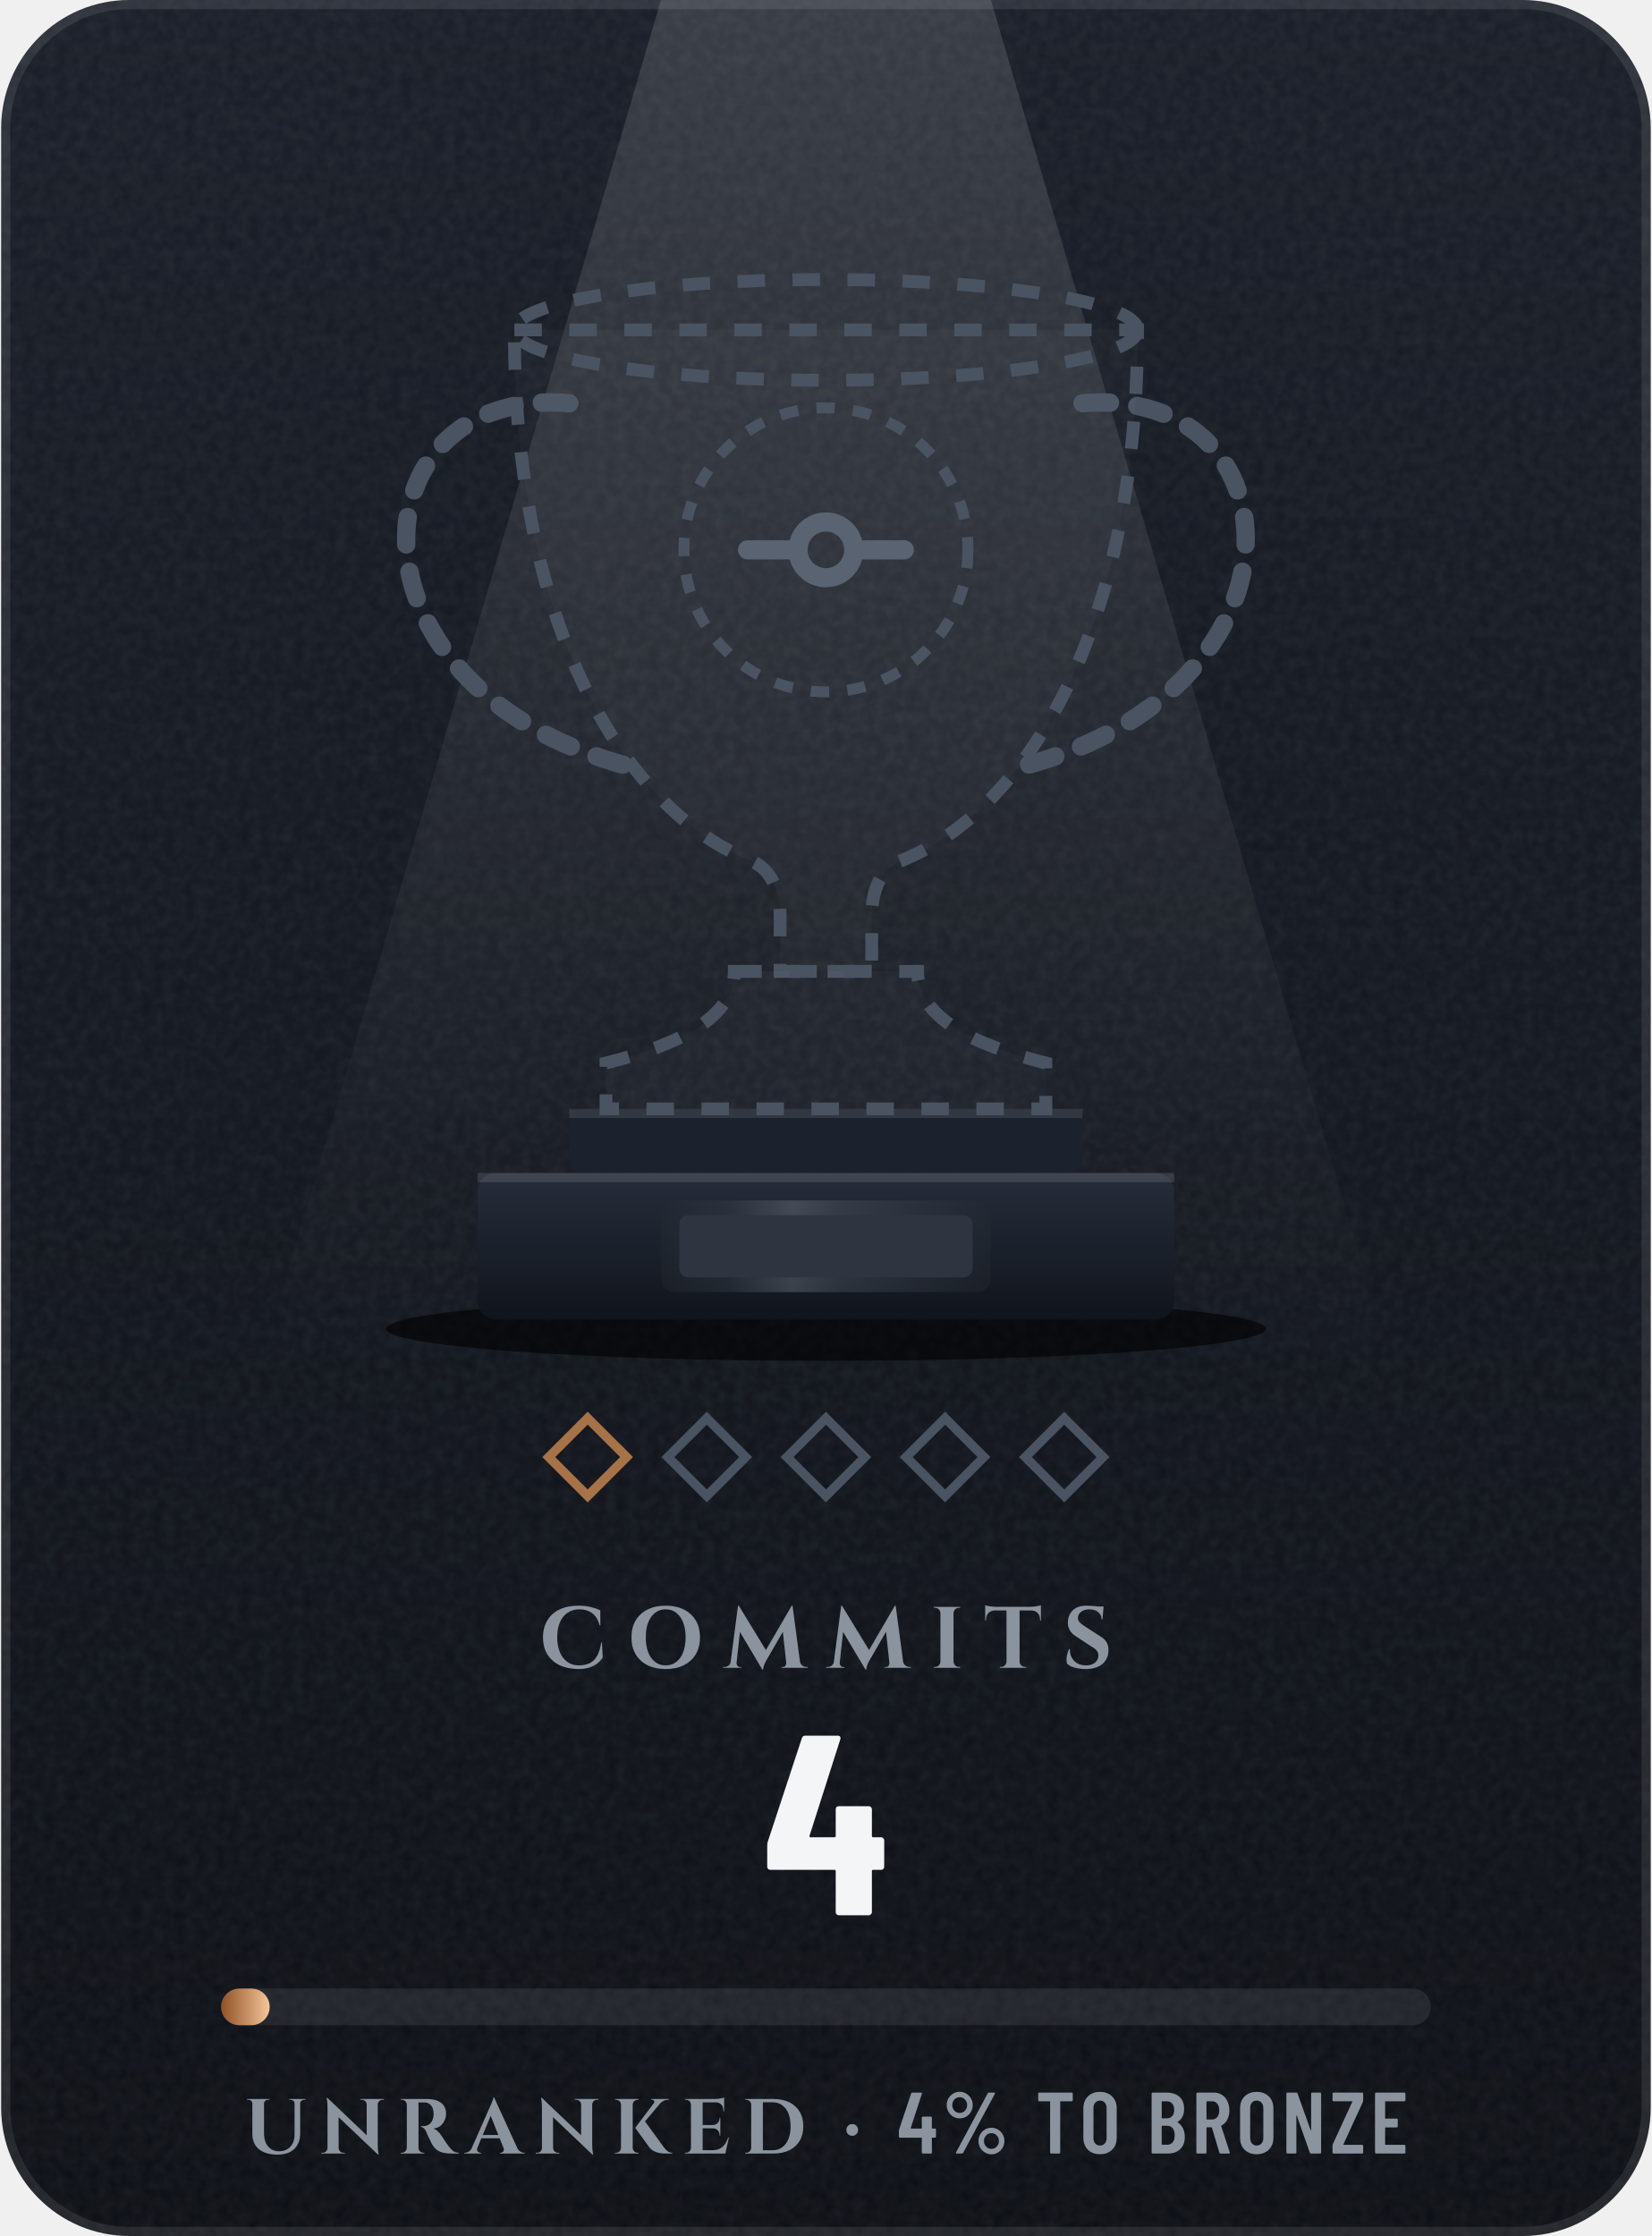
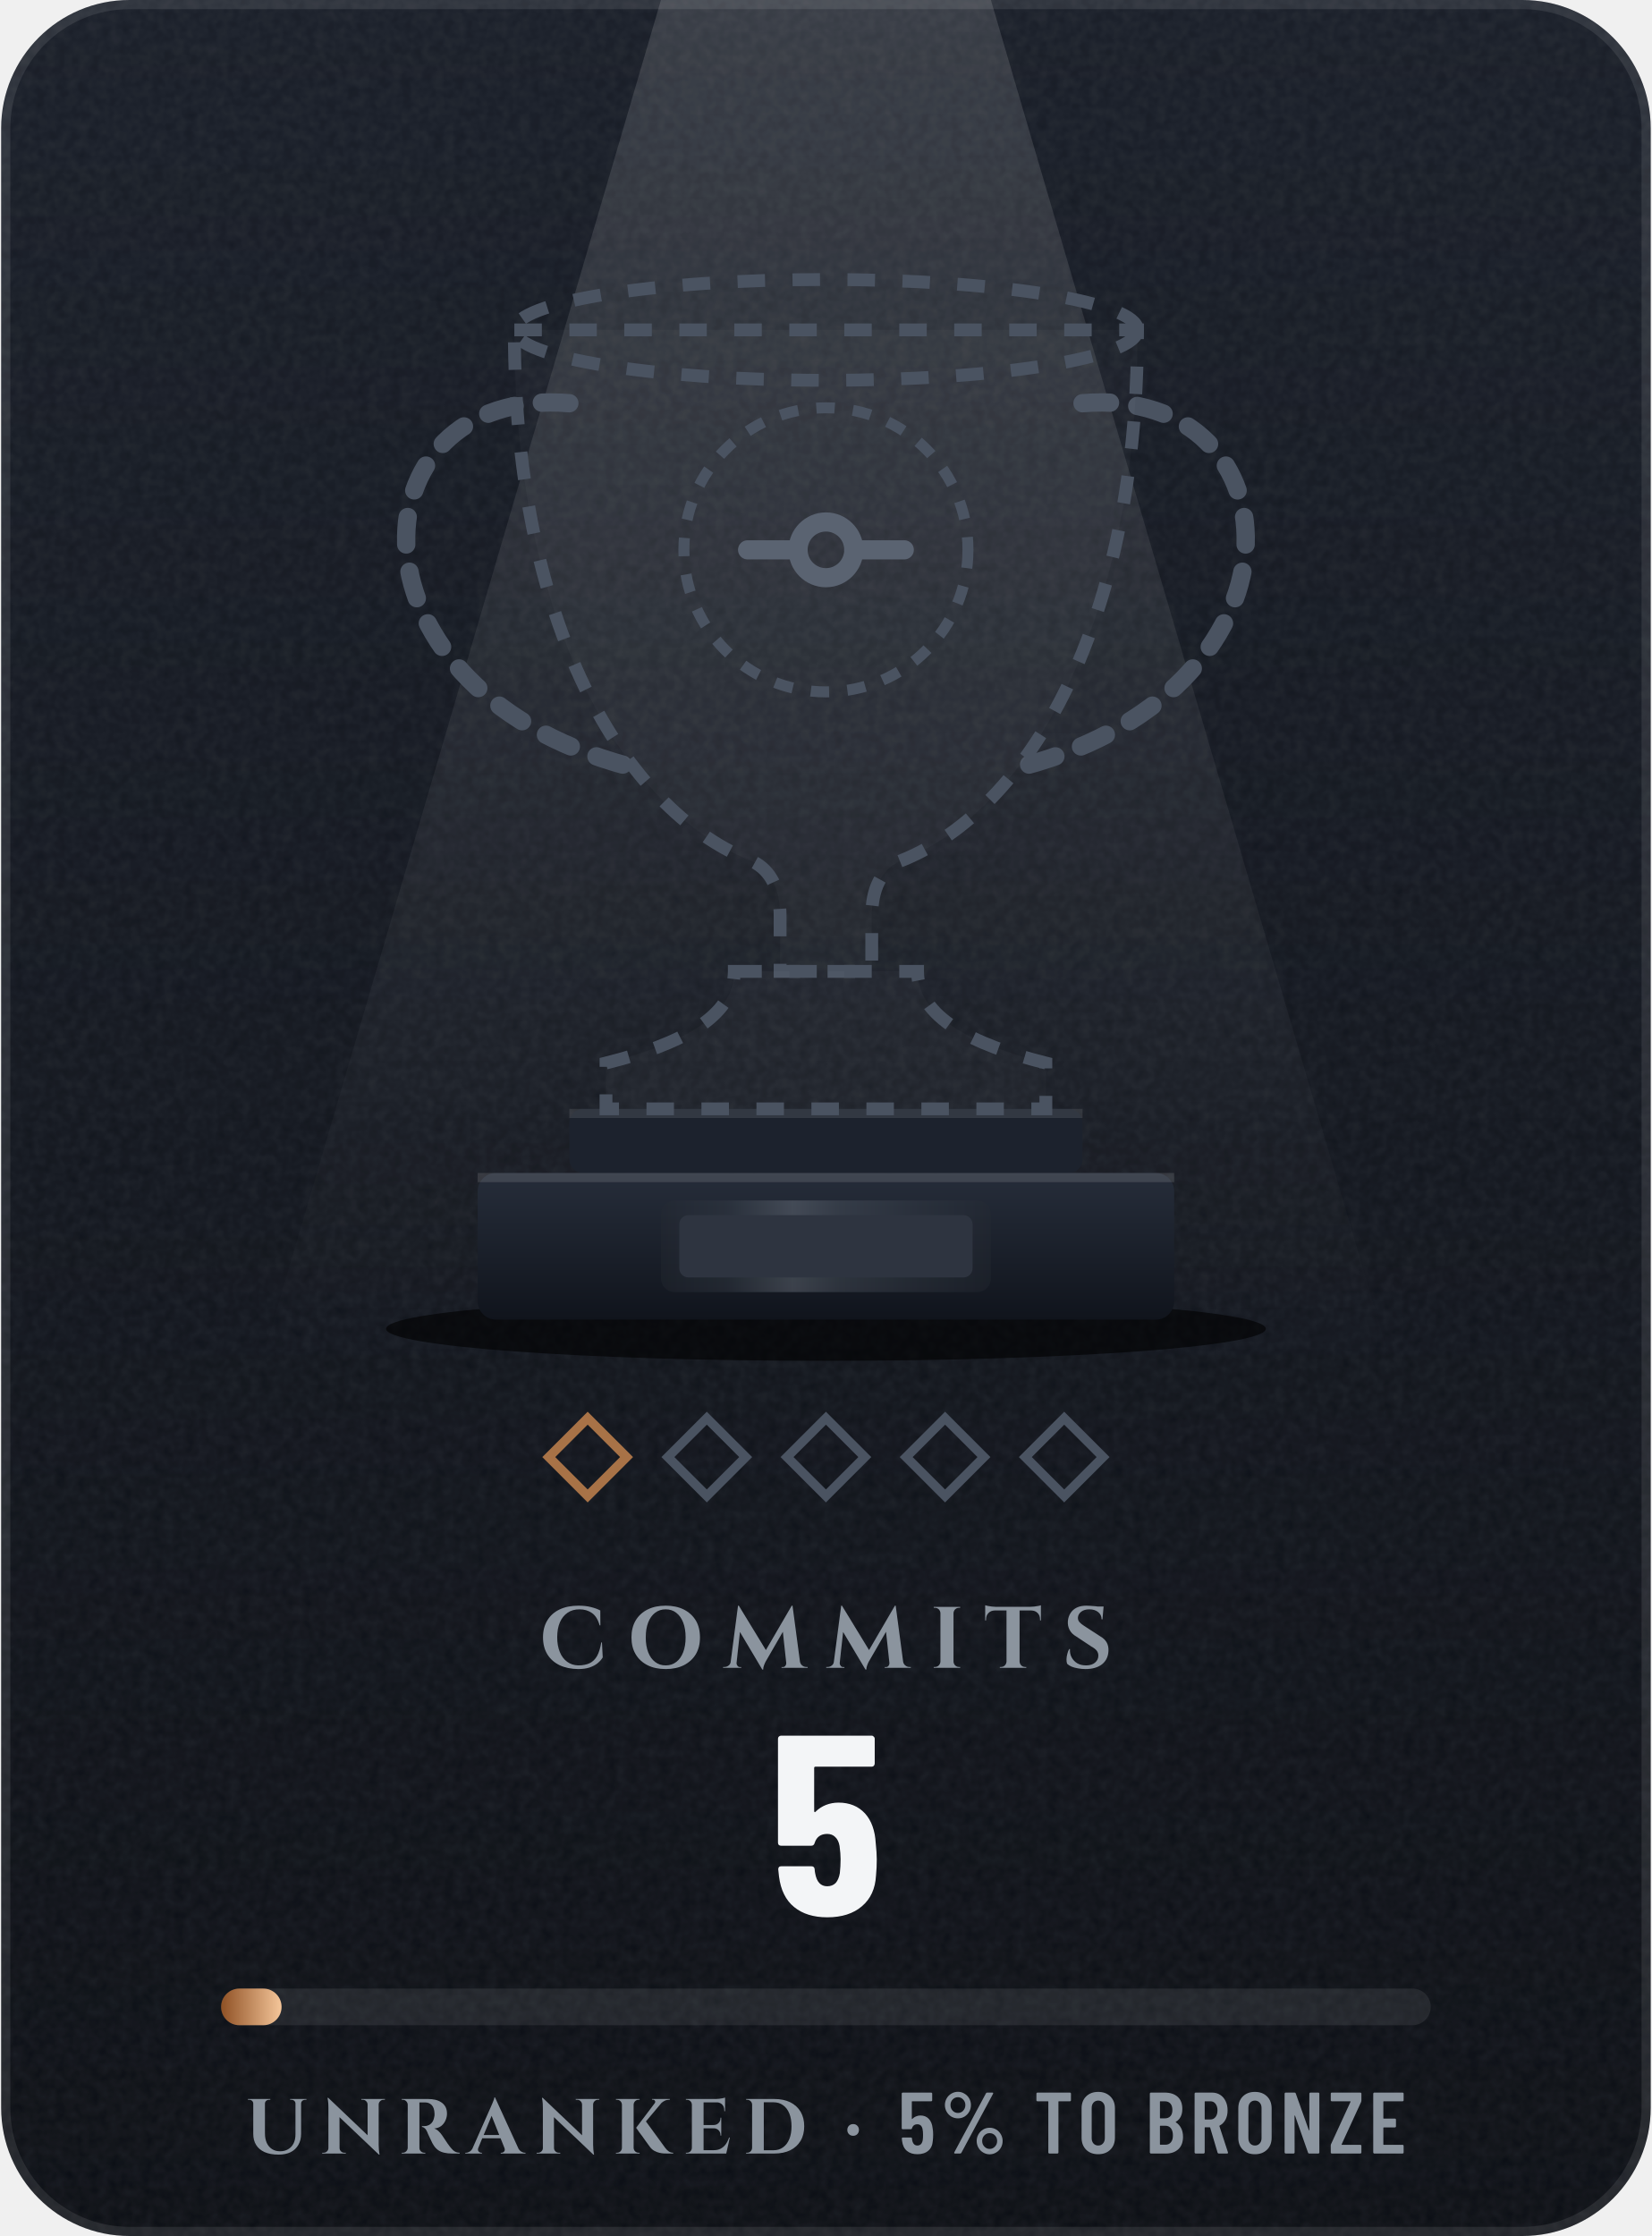
- <svg xmlns="http://www.w3.org/2000/svg" width="164" height="222" viewBox="0 0 180 244" role="img" aria-label="Commits trophy: Unranked, 4, 4% to Bronze">
+ <svg xmlns="http://www.w3.org/2000/svg" width="164" height="222" viewBox="0 0 180 244" role="img" aria-label="Commits trophy: Unranked, 5, 5% to Bronze">
  <defs>
    <linearGradient id="bg" x1="0" y1="0" x2="0" y2="1">
      <stop offset="0" stop-color="#171C26" />
      <stop offset="1" stop-color="#0A0D13" />
    </linearGradient>
    <clipPath id="card">
      <rect width="180" height="244" rx="14" />
    </clipPath>
    <filter id="grain" x="0" y="0" width="100%" height="100%">
      <feTurbulence type="fractalNoise" baseFrequency=".85" numOctaves="2" stitchTiles="stitch" />
      <feColorMatrix values="0 0 0 0 1 0 0 0 0 1 0 0 0 0 1 0 0 0 .07 0" />
    </filter>
    <radialGradient id="glow" cx=".5" cy=".5" r=".5">
      <stop offset="0" stop-color="#5A626D" stop-opacity="0" />
      <stop offset="1" stop-color="#5A626D" stop-opacity="0" />
    </radialGradient>
    <linearGradient id="mh" x1="0" y1="0" x2="1" y2="0">
      <stop offset="0" stop-color="#252A32" />
      <stop offset="0.2" stop-color="#3A414B" />
      <stop offset="0.4" stop-color="#838B96" />
      <stop offset="0.54" stop-color="#5A626D" />
      <stop offset="0.78" stop-color="#3A414B" />
      <stop offset="1" stop-color="#252A32" />
    </linearGradient>
    <linearGradient id="md" x1="0" y1="0" x2="1" y2="1">
      <stop offset="0" stop-color="#252A32" />
      <stop offset="0.2" stop-color="#3A414B" />
      <stop offset="0.4" stop-color="#838B96" />
      <stop offset="0.54" stop-color="#5A626D" />
      <stop offset="0.78" stop-color="#3A414B" />
      <stop offset="1" stop-color="#252A32" />
    </linearGradient>
    <linearGradient id="mdr" x1="1" y1="1" x2="0" y2="0">
      <stop offset="0" stop-color="#252A32" />
      <stop offset="0.2" stop-color="#3A414B" />
      <stop offset="0.4" stop-color="#838B96" />
      <stop offset="0.54" stop-color="#5A626D" />
      <stop offset="0.78" stop-color="#3A414B" />
      <stop offset="1" stop-color="#252A32" />
    </linearGradient>
    <linearGradient id="dia" x1="0" y1="0" x2="1" y2="0">
      <stop offset="0" stop-color="#6CCBFF" />
      <stop offset=".5" stop-color="#C4B2FF" />
      <stop offset="1" stop-color="#F29BDD" />
    </linearGradient>
    <linearGradient id="pb" x1="0" y1="0" x2="1" y2="0">
      <stop offset="0" stop-color="#8F5125" />
      <stop offset="1" stop-color="#F5C69A" />
    </linearGradient>
    <linearGradient id="shg" x1="0" y1="0" x2="1" y2="0">
      <stop offset="0" stop-color="#FFFFFF" stop-opacity="0" />
      <stop offset=".5" stop-color="#FFFFFF" stop-opacity=".6" />
      <stop offset="1" stop-color="#FFFFFF" stop-opacity="0" />
    </linearGradient>
    <linearGradient id="mu" gradientUnits="userSpaceOnUse" x1="38" y1="0" x2="142" y2="0">
      <stop offset="0" stop-color="#252A32" />
      <stop offset="0.2" stop-color="#3A414B" />
      <stop offset="0.4" stop-color="#838B96" />
      <stop offset="0.54" stop-color="#5A626D" />
      <stop offset="0.78" stop-color="#3A414B" />
      <stop offset="1" stop-color="#252A32" />
    </linearGradient>
    <linearGradient id="cone" x1="0" y1="0" x2="0" y2="1">
      <stop offset="0" stop-color="#FFFFFF" stop-opacity=".13" />
      <stop offset="1" stop-color="#FFFFFF" stop-opacity="0" />
    </linearGradient>
    <linearGradient id="rim" x1="0" y1="0" x2="0" y2="1">
      <stop offset="0" stop-color="#181B20" />
      <stop offset="1" stop-color="#3A414B" />
    </linearGradient>
    <linearGradient id="pl" x1="0" y1="0" x2="0" y2="1">
      <stop offset="0" stop-color="#262D3A" />
      <stop offset="1" stop-color="#10141C" />
    </linearGradient>
    <radialGradient id="en" cx=".4" cy=".35" r=".75">
      <stop offset="0" stop-color="#60C898" />
      <stop offset=".6" stop-color="#2BB675" />
      <stop offset="1" stop-color="#135235" />
    </radialGradient>
    <clipPath id="cup">
      <path d="M56 36H124C124 70 111 89 98 94C96 95 95 97 95 100V106H85V100C85 97 84 95 82 94C69 89 56 70 56 36Z" />
      <path d="M80 106H100C100 111 106 114 114 116V121H66V116C74 114 80 111 80 106Z" />
    </clipPath>
  </defs>
  <g clip-path="url(#card)">
    <rect width="180" height="244" fill="url(#bg)" />
    <rect width="180" height="244" filter="url(#grain)" />
  </g>
  <rect x=".5" y=".5" width="179" height="243" rx="13.5" fill="none" stroke="#FFFFFF" stroke-opacity=".09" />
  <path d="M72 0H108L152 150H28Z" fill="url(#cone)" />
  <circle cx="90" cy="72" r="64" fill="url(#glow)" />
  <ellipse cx="90" cy="145" rx="48" ry="3.5" fill="#000000" fill-opacity=".6" />
  <rect x="62" y="121" width="56" height="7" rx="1.5" fill="#1C222D" />
  <rect x="62" y="121" width="56" height="1" fill="#FFFFFF" fill-opacity=".1" />
  <rect x="52" y="128" width="76" height="16" rx="2" fill="url(#pl)" />
  <rect x="52" y="128" width="76" height="1" fill="#FFFFFF" fill-opacity=".12" />
  <rect x="72" y="131" width="36" height="10" rx="1.5" fill="url(#mh)" opacity="0.35" />
  <rect x="74" y="132.6" width="32" height="6.8" rx="1" fill="#2E3440" />
  <path d="M62 44C38 42 36 76 70 84M118 44C142 42 144 76 110 84" fill="none" stroke="#4A5361" stroke-width="2" stroke-dasharray="3 3" stroke-linecap="round" />
  <path d="M56 36H124C124 70 111 89 98 94C96 95 95 97 95 100V106H85V100C85 97 84 95 82 94C69 89 56 70 56 36Z" fill="#FFFFFF" fill-opacity=".025" stroke="#4A5361" stroke-width="1.4" stroke-dasharray="3 3" />
  <path d="M80 106H100C100 111 106 114 114 116V121H66V116C74 114 80 111 80 106Z" fill="#FFFFFF" fill-opacity=".025" stroke="#4A5361" stroke-width="1.4" stroke-dasharray="3 3" />
  <ellipse cx="90" cy="36" rx="34" ry="5.5" fill="none" stroke="#4A5361" stroke-width="1.4" stroke-dasharray="3 3" />
  <circle cx="90" cy="60" r="15.5" fill="none" stroke="#4A5361" stroke-width="1.2" stroke-dasharray="2 2" />
  <g transform="translate(78.6 48.6) scale(0.95)" fill="none" stroke="#5A6371" stroke-width="2.2" stroke-linecap="round" stroke-linejoin="round">
    <circle cx="12" cy="12" r="3.2" />
    <path d="M3 12h5.8M15.2 12H21" />
  </g>
  <rect x="-3" y="-3" width="6" height="6" transform="translate(64 159) rotate(45)" fill="none" stroke="#CC8850" stroke-opacity=".8" />
  <rect x="-3" y="-3" width="6" height="6" transform="translate(77 159) rotate(45)" fill="none" stroke="#4A5361" stroke-opacity="1" />
  <rect x="-3" y="-3" width="6" height="6" transform="translate(90 159) rotate(45)" fill="none" stroke="#4A5361" stroke-opacity="1" />
  <rect x="-3" y="-3" width="6" height="6" transform="translate(103 159) rotate(45)" fill="none" stroke="#4A5361" stroke-opacity="1" />
  <rect x="-3" y="-3" width="6" height="6" transform="translate(116 159) rotate(45)" fill="none" stroke="#4A5361" stroke-opacity="1" />
  <g transform="translate(58.7 182) scale(0.0095 -0.0095)" fill="#8B949E">
    <use href="#s67" x="0" />
    <use href="#s79" x="1012" />
    <use href="#s77" x="2122" />
    <use href="#s77" x="3307" />
    <use href="#s73" x="4491" />
    <use href="#s84" x="5110" />
    <use href="#s83" x="6008" />
  </g>
-   <g transform="translate(83.2 209) scale(0.028 -0.028)" fill="#F3F5F7">
-     <use href="#n52" x="0" />
+   <g transform="translate(83.9 209) scale(0.028 -0.028)" fill="#F3F5F7">
+     <use href="#n53" x="0" />
  </g>
  <rect x="24" y="217" width="132" height="4" rx="2" fill="#FFFFFF" fill-opacity=".08" />
-   <rect x="24" y="217" width="5.3" height="4" rx="2" fill="url(#pb)" />
-   <g transform="translate(26.5 235) scale(0.0085 -0.0085)" fill="#8B949E">
+   <rect x="24" y="217" width="6.6" height="4" rx="2" fill="url(#pb)" />
+   <g transform="translate(26.6 235) scale(0.0085 -0.0085)" fill="#8B949E">
    <use href="#s85" x="0" />
    <use href="#s78" x="962" />
    <use href="#s82" x="1968" />
    <use href="#s65" x="2857" />
    <use href="#s78" x="3715" />
    <use href="#s75" x="4721" />
    <use href="#s69" x="5619" />
    <use href="#s68" x="6392" />
  </g>
-   <g transform="translate(91.9 235) scale(0.009 -0.009)" fill="#8B949E">
+   <g transform="translate(92 235) scale(0.009 -0.009)" fill="#8B949E">
    <use href="#m183" x="0" />
  </g>
-   <g transform="translate(97.8 235) scale(0.0095 -0.0095)" fill="#8B949E">
-     <use href="#m52" x="0" />
-     <use href="#m37" x="512" />
-     <use href="#m84" x="1589" />
-     <use href="#m79" x="2094" />
-     <use href="#m66" x="2866" />
-     <use href="#m82" x="3380" />
-     <use href="#m79" x="3894" />
-     <use href="#m78" x="4414" />
-     <use href="#m90" x="4973" />
-     <use href="#m69" x="5432" />
+   <g transform="translate(97.9 235) scale(0.0095 -0.0095)" fill="#8B949E">
+     <use href="#m53" x="0" />
+     <use href="#m37" x="481" />
+     <use href="#m84" x="1558" />
+     <use href="#m79" x="2063" />
+     <use href="#m66" x="2835" />
+     <use href="#m82" x="3349" />
+     <use href="#m79" x="3863" />
+     <use href="#m78" x="4383" />
+     <use href="#m90" x="4942" />
+     <use href="#m69" x="5401" />
  </g>
  <defs>
    <path id="m37" d="M54 557Q54 598 74 633Q94 668 128 688Q163 709 204 709Q244 709 278 688Q313 668 333 633Q353 598 353 557Q353 515 333 480Q313 445 279 424Q245 404 204 404Q163 404 128 424Q94 445 74 480Q54 515 54 557ZM162 14 526 692Q530 700 541 700H599Q606 700 608 696Q610 692 607 686L243 8Q239 0 228 0H170Q163 0 161 4Q159 8 162 14ZM289 557Q289 594 264 620Q239 647 204 647Q168 647 143 621Q118 595 118 557Q118 519 143 492Q168 466 204 466Q240 466 264 492Q289 519 289 557ZM419 144Q419 185 439 220Q459 255 493 276Q527 296 568 296Q609 296 643 276Q677 255 697 220Q717 185 717 144Q717 102 697 67Q677 32 643 12Q609 -9 568 -9Q527 -9 493 12Q459 32 439 67Q419 102 419 144ZM654 144Q654 182 629 208Q604 234 568 234Q532 234 507 208Q482 182 482 144Q482 106 507 80Q532 53 568 53Q604 53 629 80Q654 106 654 144Z" />
-     <path id="m52" d="M443 275V194Q443 189 440 186Q436 182 431 182H401Q396 182 396 177V12Q396 7 392 4Q389 0 384 0H292Q287 0 284 4Q280 7 280 12V177Q280 182 275 182H29Q24 182 20 186Q17 189 17 194V259Q17 268 19 274L158 690Q161 700 171 700H271Q277 700 280 696Q283 693 281 686L153 293Q152 287 157 287H275Q280 287 280 292V412Q280 417 284 420Q287 424 292 424H384Q389 424 392 420Q396 417 396 412V292Q396 287 401 287H431Q436 287 440 284Q443 280 443 275Z" />
+     <path id="m53" d="M400 216Q400 175 396 146Q391 72 344 32Q297 -8 219 -8Q145 -8 99 30Q53 68 43 144L40 172Q40 184 52 184H144Q156 184 157 172Q157 166 159 154Q171 92 219 92Q244 92 260 108Q275 124 280 153Q284 178 284 217Q284 254 278 281Q273 307 258 322Q242 336 219 336Q171 336 157 290Q154 279 144 279H51Q46 279 42 282Q39 286 39 291V688Q39 693 42 696Q46 700 51 700H377Q382 700 386 696Q389 693 389 688V612Q389 607 386 604Q382 600 377 600H160Q155 600 155 595V400Q155 397 157 396Q159 396 161 398Q178 416 202 426Q227 437 254 437Q314 437 350 398Q387 360 394 290Q400 259 400 216Z" />
    <path id="m66" d="M242 0H66Q61 0 58 4Q54 7 54 12V688Q54 693 58 696Q61 700 66 700H224Q319 700 373 652Q427 604 427 512Q427 409 354 365Q349 362 352 359Q391 334 413 292Q435 250 435 192Q435 100 382 50Q328 0 242 0ZM170 595V409Q170 404 175 404H226Q267 404 290 429Q313 454 313 500Q313 548 290 574Q267 600 226 600H175Q170 600 170 595ZM319 208Q319 260 296 290Q273 319 233 319H175Q170 319 170 314V106Q170 101 175 101H233Q273 101 296 129Q319 157 319 208Z" />
    <path id="m69" d="M391 600H175Q170 600 170 595V406Q170 401 175 401H303Q308 401 312 398Q315 394 315 389V312Q315 307 312 304Q308 300 303 300H175Q170 300 170 295V105Q170 100 175 100H391Q396 100 400 96Q403 93 403 88V12Q403 7 400 4Q396 0 391 0H66Q61 0 58 4Q54 7 54 12V688Q54 693 58 696Q61 700 66 700H391Q396 700 400 696Q403 693 403 688V612Q403 607 400 604Q396 600 391 600Z" />
    <path id="m78" d="M350 700H441Q446 700 450 696Q453 693 453 688V12Q453 7 450 4Q446 0 441 0H336Q326 0 323 10L174 434Q173 437 170 436Q168 436 168 433L169 12Q169 7 166 4Q162 0 157 0H66Q61 0 58 4Q54 7 54 12V688Q54 693 58 696Q61 700 66 700H169Q179 700 182 690L332 269Q333 266 336 266Q338 267 338 270V688Q338 693 342 696Q345 700 350 700Z" />
    <path id="m79" d="M42 182V518Q42 604 94 656Q147 708 233 708Q319 708 372 656Q425 604 425 518V182Q425 96 372 44Q319 -8 233 -8Q147 -8 94 44Q42 96 42 182ZM309 177V523Q309 561 288 584Q267 608 233 608Q199 608 178 584Q158 561 158 523V177Q158 139 178 116Q199 92 233 92Q267 92 288 116Q309 139 309 177Z" />
    <path id="m82" d="M318 10 233 297Q231 301 228 301H175Q170 301 170 296V12Q170 7 166 4Q163 0 158 0H66Q61 0 58 4Q54 7 54 12V688Q54 693 58 696Q61 700 66 700H254Q307 700 348 674Q388 649 410 602Q433 556 433 496Q433 434 409 389Q385 344 342 321Q338 320 339 315L437 14Q438 12 438 9Q438 0 427 0H331Q321 0 318 10ZM170 595V396Q170 391 175 391H236Q272 391 294 419Q317 447 317 495Q317 543 294 572Q272 600 236 600H175Q170 600 170 595Z" />
    <path id="m84" d="M425 688V612Q425 607 422 604Q418 600 413 600H286Q281 600 281 595V12Q281 7 278 4Q274 0 269 0H177Q172 0 168 4Q165 7 165 12V595Q165 600 160 600H40Q35 600 32 604Q28 607 28 612V688Q28 693 32 696Q35 700 40 700H413Q418 700 422 696Q425 693 425 688Z" />
    <path id="m90" d="M25 12V92Q25 100 28 107L252 594Q253 596 252 598Q251 600 249 600H37Q32 600 28 604Q25 607 25 612V688Q25 693 28 696Q32 700 37 700H365Q370 700 374 696Q377 693 377 688V608Q377 601 374 593L150 106Q149 104 150 102Q151 100 153 100H365Q370 100 374 96Q377 93 377 88V12Q377 7 374 4Q370 0 365 0H37Q32 0 28 4Q25 7 25 12Z" />
    <path id="m183" d="M37 286Q37 317 57 337Q77 357 108 357Q139 357 158 337Q178 317 178 286Q178 255 158 235Q138 215 108 215Q77 215 57 235Q37 255 37 286Z" />
-     <path id="n52" d="M470 292V189Q470 184 466 180Q463 177 458 177H427Q422 177 422 172V12Q422 7 418 4Q415 0 410 0H293Q288 0 284 4Q281 7 281 12V172Q281 177 276 177H26Q21 177 18 180Q14 184 14 189V271Q14 280 16 286L149 690Q152 700 162 700H289Q295 700 298 696Q301 693 299 686L179 310Q178 304 183 304H276Q281 304 281 309V413Q281 418 284 422Q288 425 293 425H410Q415 425 418 422Q422 418 422 413V309Q422 304 427 304H458Q463 304 466 300Q470 297 470 292Z" />
+     <path id="n53" d="M416 218Q416 185 413 155Q409 78 358 35Q308 -8 223 -8Q143 -8 94 32Q45 72 35 151L32 179Q32 191 44 191H161Q173 191 174 179Q174 173 176 163Q185 113 223 113Q243 113 256 126Q268 140 272 164Q275 190 275 219Q275 240 271 270Q267 293 254 305Q242 317 223 317Q185 317 174 282Q171 271 161 271H43Q38 271 34 274Q31 278 31 283V688Q31 693 34 696Q38 700 43 700H396Q401 700 404 696Q408 693 408 688V591Q408 586 404 582Q401 579 396 579H177Q172 579 172 574V406Q172 403 174 402Q176 401 178 404Q195 421 218 430Q241 439 267 439Q331 439 370 397Q408 355 412 280Q416 242 416 218Z" />
    <path id="s65" d="M354 720 656 60Q671 36 690 25Q714 10 737 10H745V0H427V10H436Q456 10 471 26Q486 43 474 73L425 196H190L138 69Q132 52 136 39Q141 25 153 18Q165 10 177 10H186V0H-28V10H-19Q4 10 29 25Q48 36 62 60L296 589Q299 595 306 612Q314 628 322 649Q331 670 338 690Q345 709 345 720ZM208 238H408L310 484Z" />
    <path id="s67" d="M722 292 731 120Q709 83 672 53Q635 23 580 4Q525 -14 450 -14Q328 -13 236 30Q145 74 95 155Q45 236 45 351Q45 463 94 544Q143 626 234 670Q326 714 453 714Q533 714 596 698Q660 682 703 659L704 488H695Q668 587 607 630Q546 672 464 672Q384 672 327 633Q270 594 239 523Q208 452 208 353Q208 254 238 182Q267 110 322 70Q376 30 450 28Q527 28 580 53Q633 78 666 136Q698 194 714 292Z" />
    <path id="s68" d="M405 700Q523 700 609 658Q695 615 742 536Q788 458 788 350Q788 242 742 164Q695 85 609 42Q523 0 405 0H42V10H55Q81 10 100 28Q118 47 119 73V627Q119 653 100 672Q81 690 55 690H43L42 700ZM269 658V42H393Q465 42 517 80Q569 117 597 186Q625 255 625 350Q625 445 597 514Q569 583 517 620Q465 658 393 658Z" />
    <path id="s69" d="M606 205 560 0H42V10H55Q81 10 100 28Q118 47 119 73V627Q118 653 100 672Q81 690 55 690H42V700H423Q445 700 470 703Q494 706 515 710Q536 714 545 718V543H535V555Q535 601 508 629Q484 653 447 657H269V366H401Q438 367 462 392Q486 416 486 453V460H496V230H486V238Q486 275 462 299Q438 323 401 324H269V43H400Q450 43 488 62Q526 82 553 118Q580 155 596 205Z" />
    <path id="s73" d="M119 73V627Q118 653 100 672Q81 690 55 690H42V700H346V690H333Q307 690 288 672Q270 653 269 627V73Q270 47 288 28Q307 10 333 10H346V0H42V10H55Q81 10 100 28Q118 47 119 73Z" />
    <path id="s75" d="M119 73V627Q118 653 100 672Q81 690 55 690H42V700H346V690H333Q307 690 288 672Q270 653 269 627V73Q270 47 288 28Q307 10 333 10H346V0H42V10H55Q81 10 100 28Q118 47 119 73ZM734 700V691H730Q697 691 669 678Q645 666 627 650L427 412L675 72Q698 42 722 26Q746 11 777 10V0H695Q684 0 658 1Q633 2 601 9Q569 16 536 34Q504 51 480 83Q475 90 460 110Q445 130 425 158Q405 186 384 216Q362 245 343 271Q324 297 313 314L301 330L540 646Q551 662 543 676Q535 691 515 691H505V700Z" />
    <path id="s77" d="M780 714H789L875 68Q881 42 900 27Q921 10 947 10H963V0H663V9H678Q695 9 706 22Q717 36 717 52V55L678 414L491 90L481 73Q471 55 462 30Q452 5 452 -20H442L185 412L146 55V52Q146 36 158 22Q169 9 185 9H200V0H-9V10H7Q34 10 55 27Q73 40 78 64L163 714H172L483 204Z" />
    <path id="s78" d="M108 715 613 234V629Q612 655 594 672Q577 690 551 690H532V700H835V690H817Q792 690 774 672Q756 655 755 629V114Q755 77 758 48Q761 18 764 2L767 -14H758L252 467L253 71Q253 46 271 28Q289 10 314 10H333V0H30V10H49Q74 10 92 28Q110 46 110 71V590Q110 646 104 681L98 715Z" />
    <path id="s79" d="M442 714Q562 714 650 670Q739 625 788 544Q836 463 836 350Q836 238 788 156Q739 75 650 30Q562 -14 442 -14Q322 -14 234 30Q145 75 97 156Q49 237 49 350Q49 462 97 544Q145 625 234 670Q322 714 442 714ZM442 28Q513 28 564 68Q615 107 643 179Q671 251 671 350Q671 449 643 521Q615 593 564 632Q513 672 442 672Q372 672 320 632Q269 593 241 521Q213 449 213 350Q213 251 241 179Q269 107 320 68Q372 28 442 28Z" />
    <path id="s82" d="M122 73V627Q121 653 102 672Q84 690 58 690H45V700H388Q433 700 476 690Q519 680 552 658Q586 636 606 600Q626 564 626 511Q626 469 608 428Q591 386 555 356Q519 327 462 321Q494 311 520 285Q547 259 564 233Q565 231 576 215Q586 199 602 176Q617 152 634 128Q651 104 665 86Q687 59 705 42Q723 26 743 18Q763 11 789 10V0H691Q637 0 593 10Q549 19 515 42Q481 65 456 104Q448 116 438 134Q429 153 419 174Q409 195 400 214Q390 234 383 250Q376 266 373 275Q360 307 342 323Q325 339 305 342V352H336Q363 352 388 363Q414 374 434 399Q454 424 462 468Q464 477 466 489Q467 501 466 516Q463 588 430 622Q397 655 348 656Q334 657 318 656Q301 656 288 656H272V73Q272 47 291 28Q310 10 336 10H348V0H45V10H58Q84 10 102 28Q121 47 122 73Z" />
    <path id="s83" d="M277 714Q297 714 326 712Q356 710 388 707Q399 705 409 704H476L475 692Q475 692 475 692L463 557H453Q453 609 414 640Q376 672 312 672Q254 672 218 644Q183 616 181 576Q180 546 200 524Q220 502 251 483L442 359Q488 333 512 291Q535 249 532 193Q527 95 457 40Q387 -14 267 -14Q223 -14 182 -6Q140 1 108 14Q76 28 57 47Q49 69 50 100Q51 131 60 163Q68 195 81 216H90Q86 165 108 122Q131 78 174 52Q218 27 278 28Q344 29 380 62Q416 94 416 140Q416 171 398 196Q379 221 337 244L162 360Q109 390 85 437Q61 484 66 539Q71 591 97 630Q123 670 168 692Q214 714 277 714Z" />
    <path id="s84" d="M654 719V544L644 545V556Q644 603 616 630Q589 658 542 659H409V73Q410 47 428 28Q447 10 473 10H486V0H182V10H195Q221 10 240 28Q258 47 259 73V659H125Q79 658 52 630Q24 603 24 556V545L14 544V719Q24 715 44 711Q65 707 90 704Q115 701 136 701H532Q554 701 578 704Q603 707 624 711Q645 715 654 719Z" />
    <path id="s85" d="M326 700V690H310Q288 690 272 676Q257 662 257 640V260Q257 189 280 137Q304 85 348 57Q391 29 451 29Q512 29 556 56Q601 82 625 131Q649 180 649 247V640Q649 662 634 676Q618 690 596 690H580V700H790V690H774Q752 690 736 676Q721 662 721 640V253Q721 171 686 111Q652 51 588 18Q523 -14 432 -14Q326 -14 253 18Q180 51 144 110Q107 170 107 252V640Q107 662 92 676Q76 690 54 690H38V700Z" />
  </defs>
</svg>
